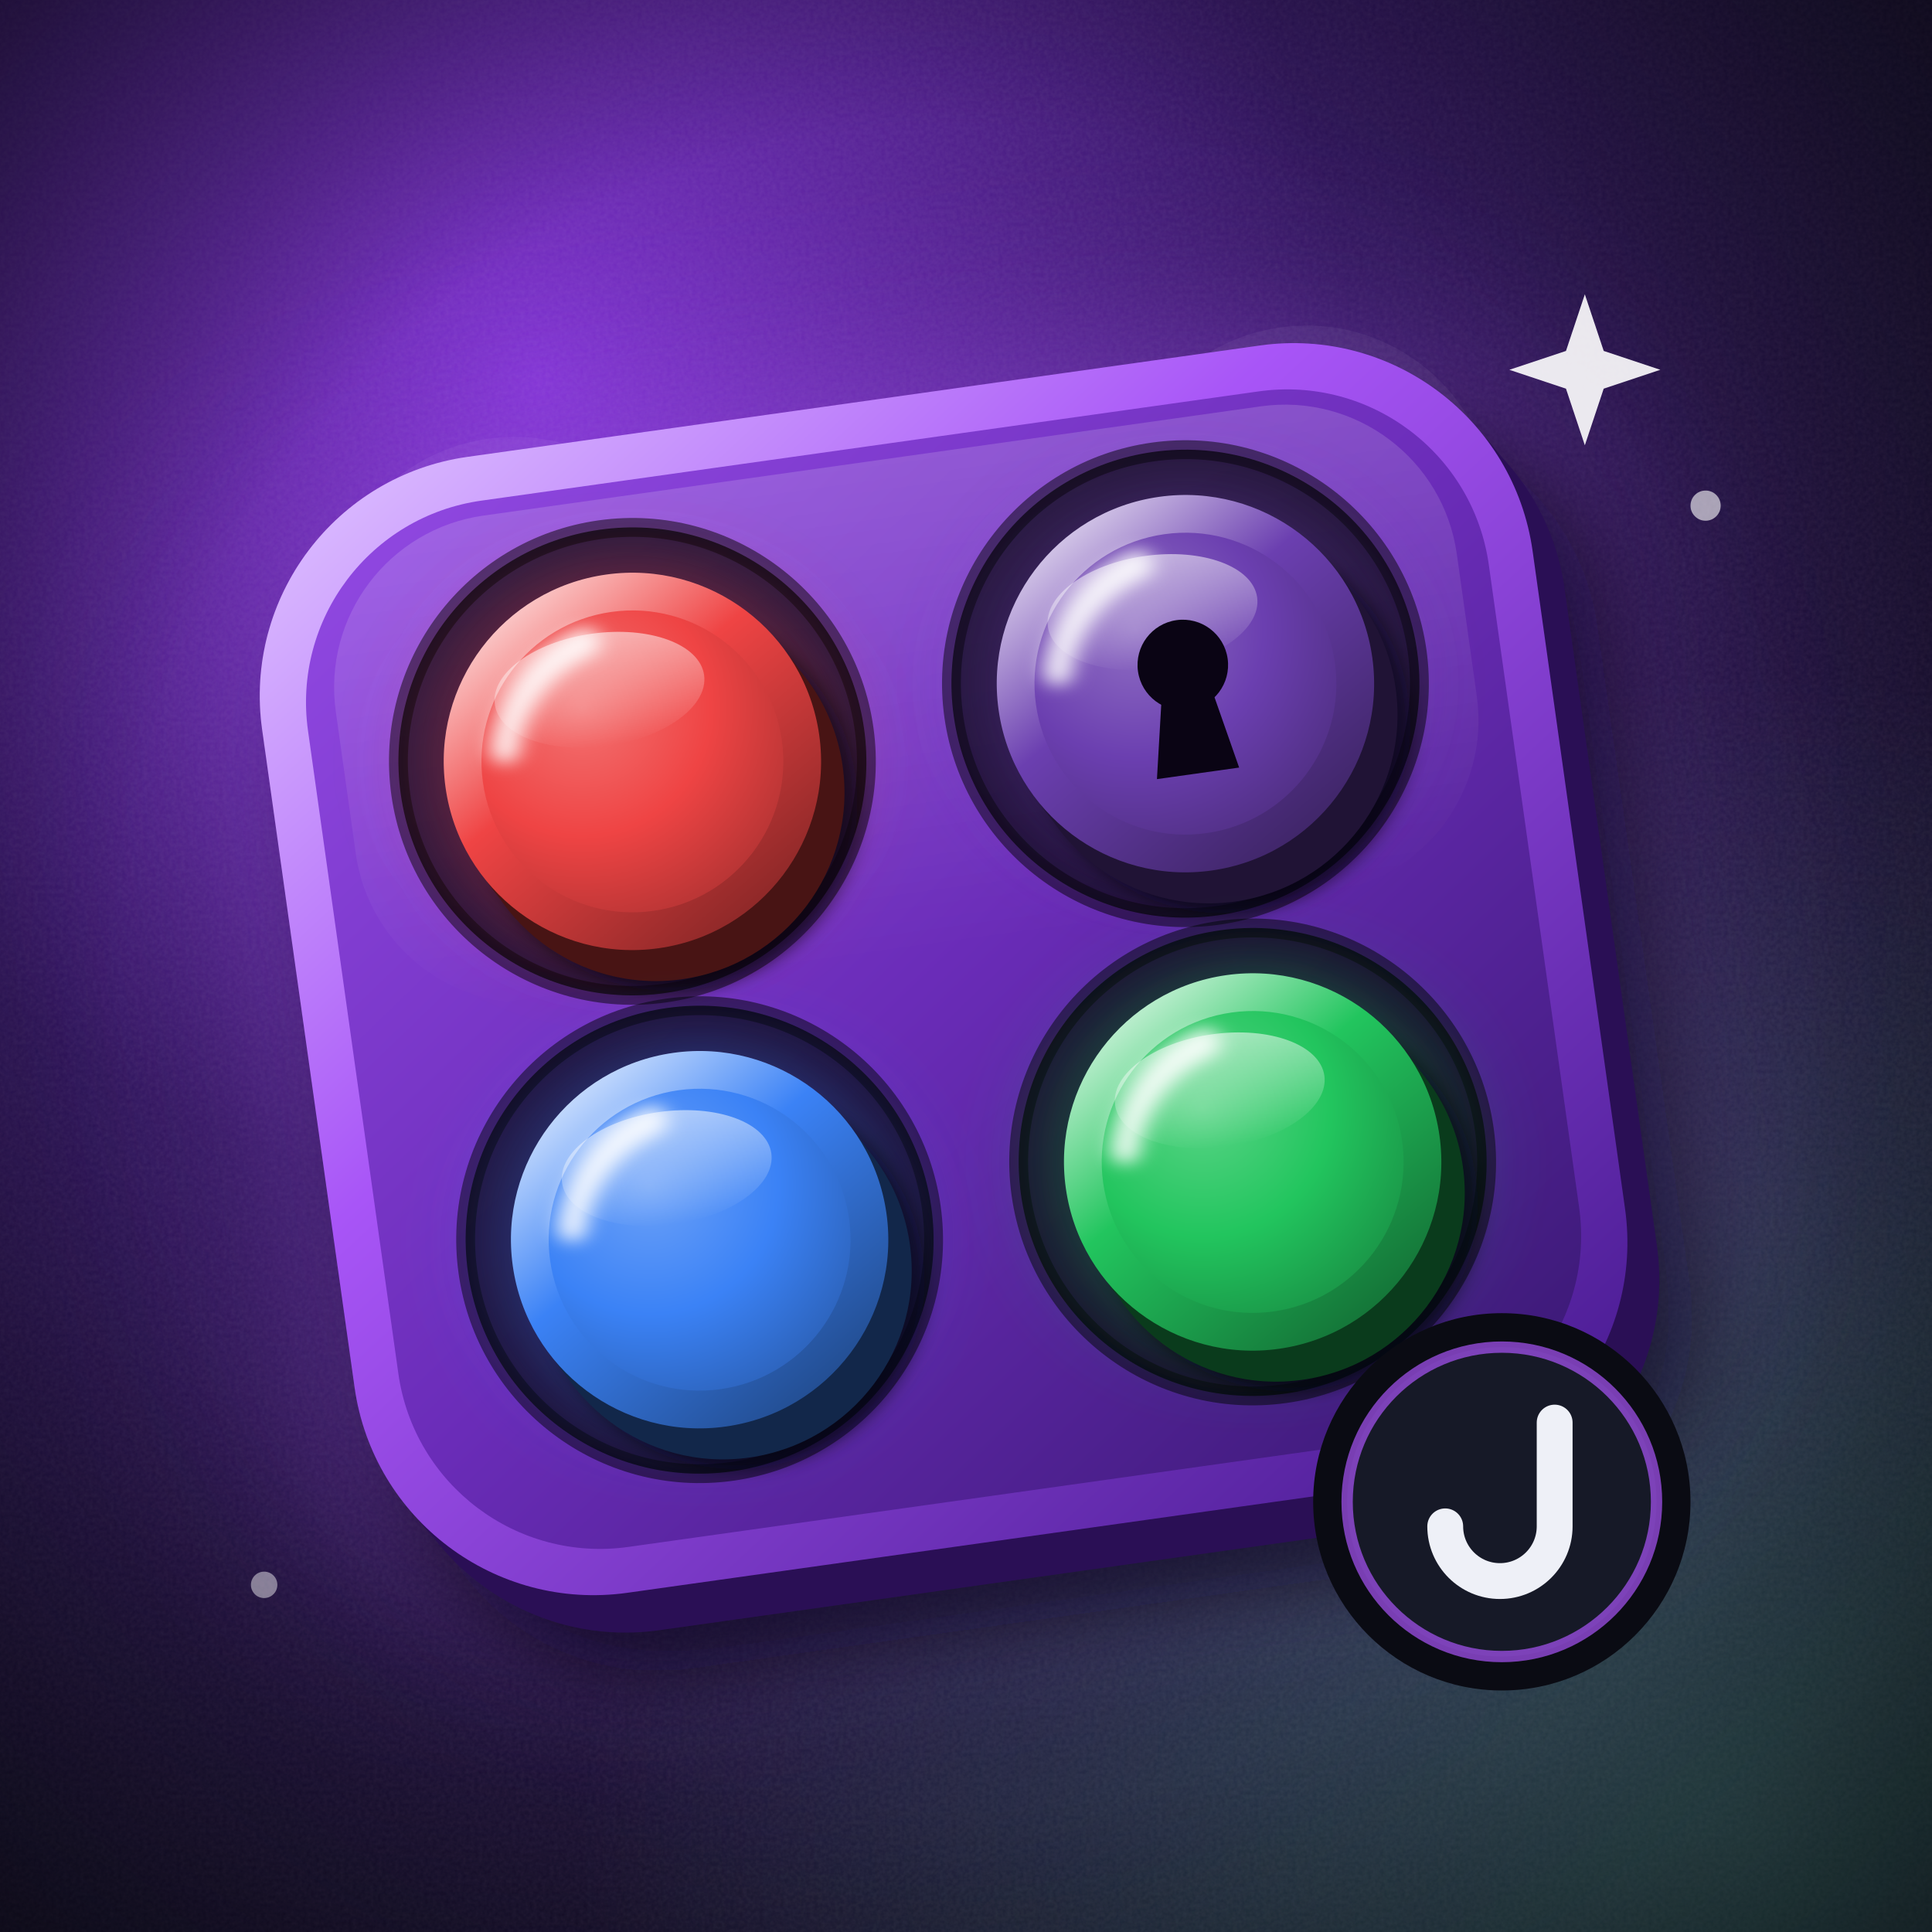
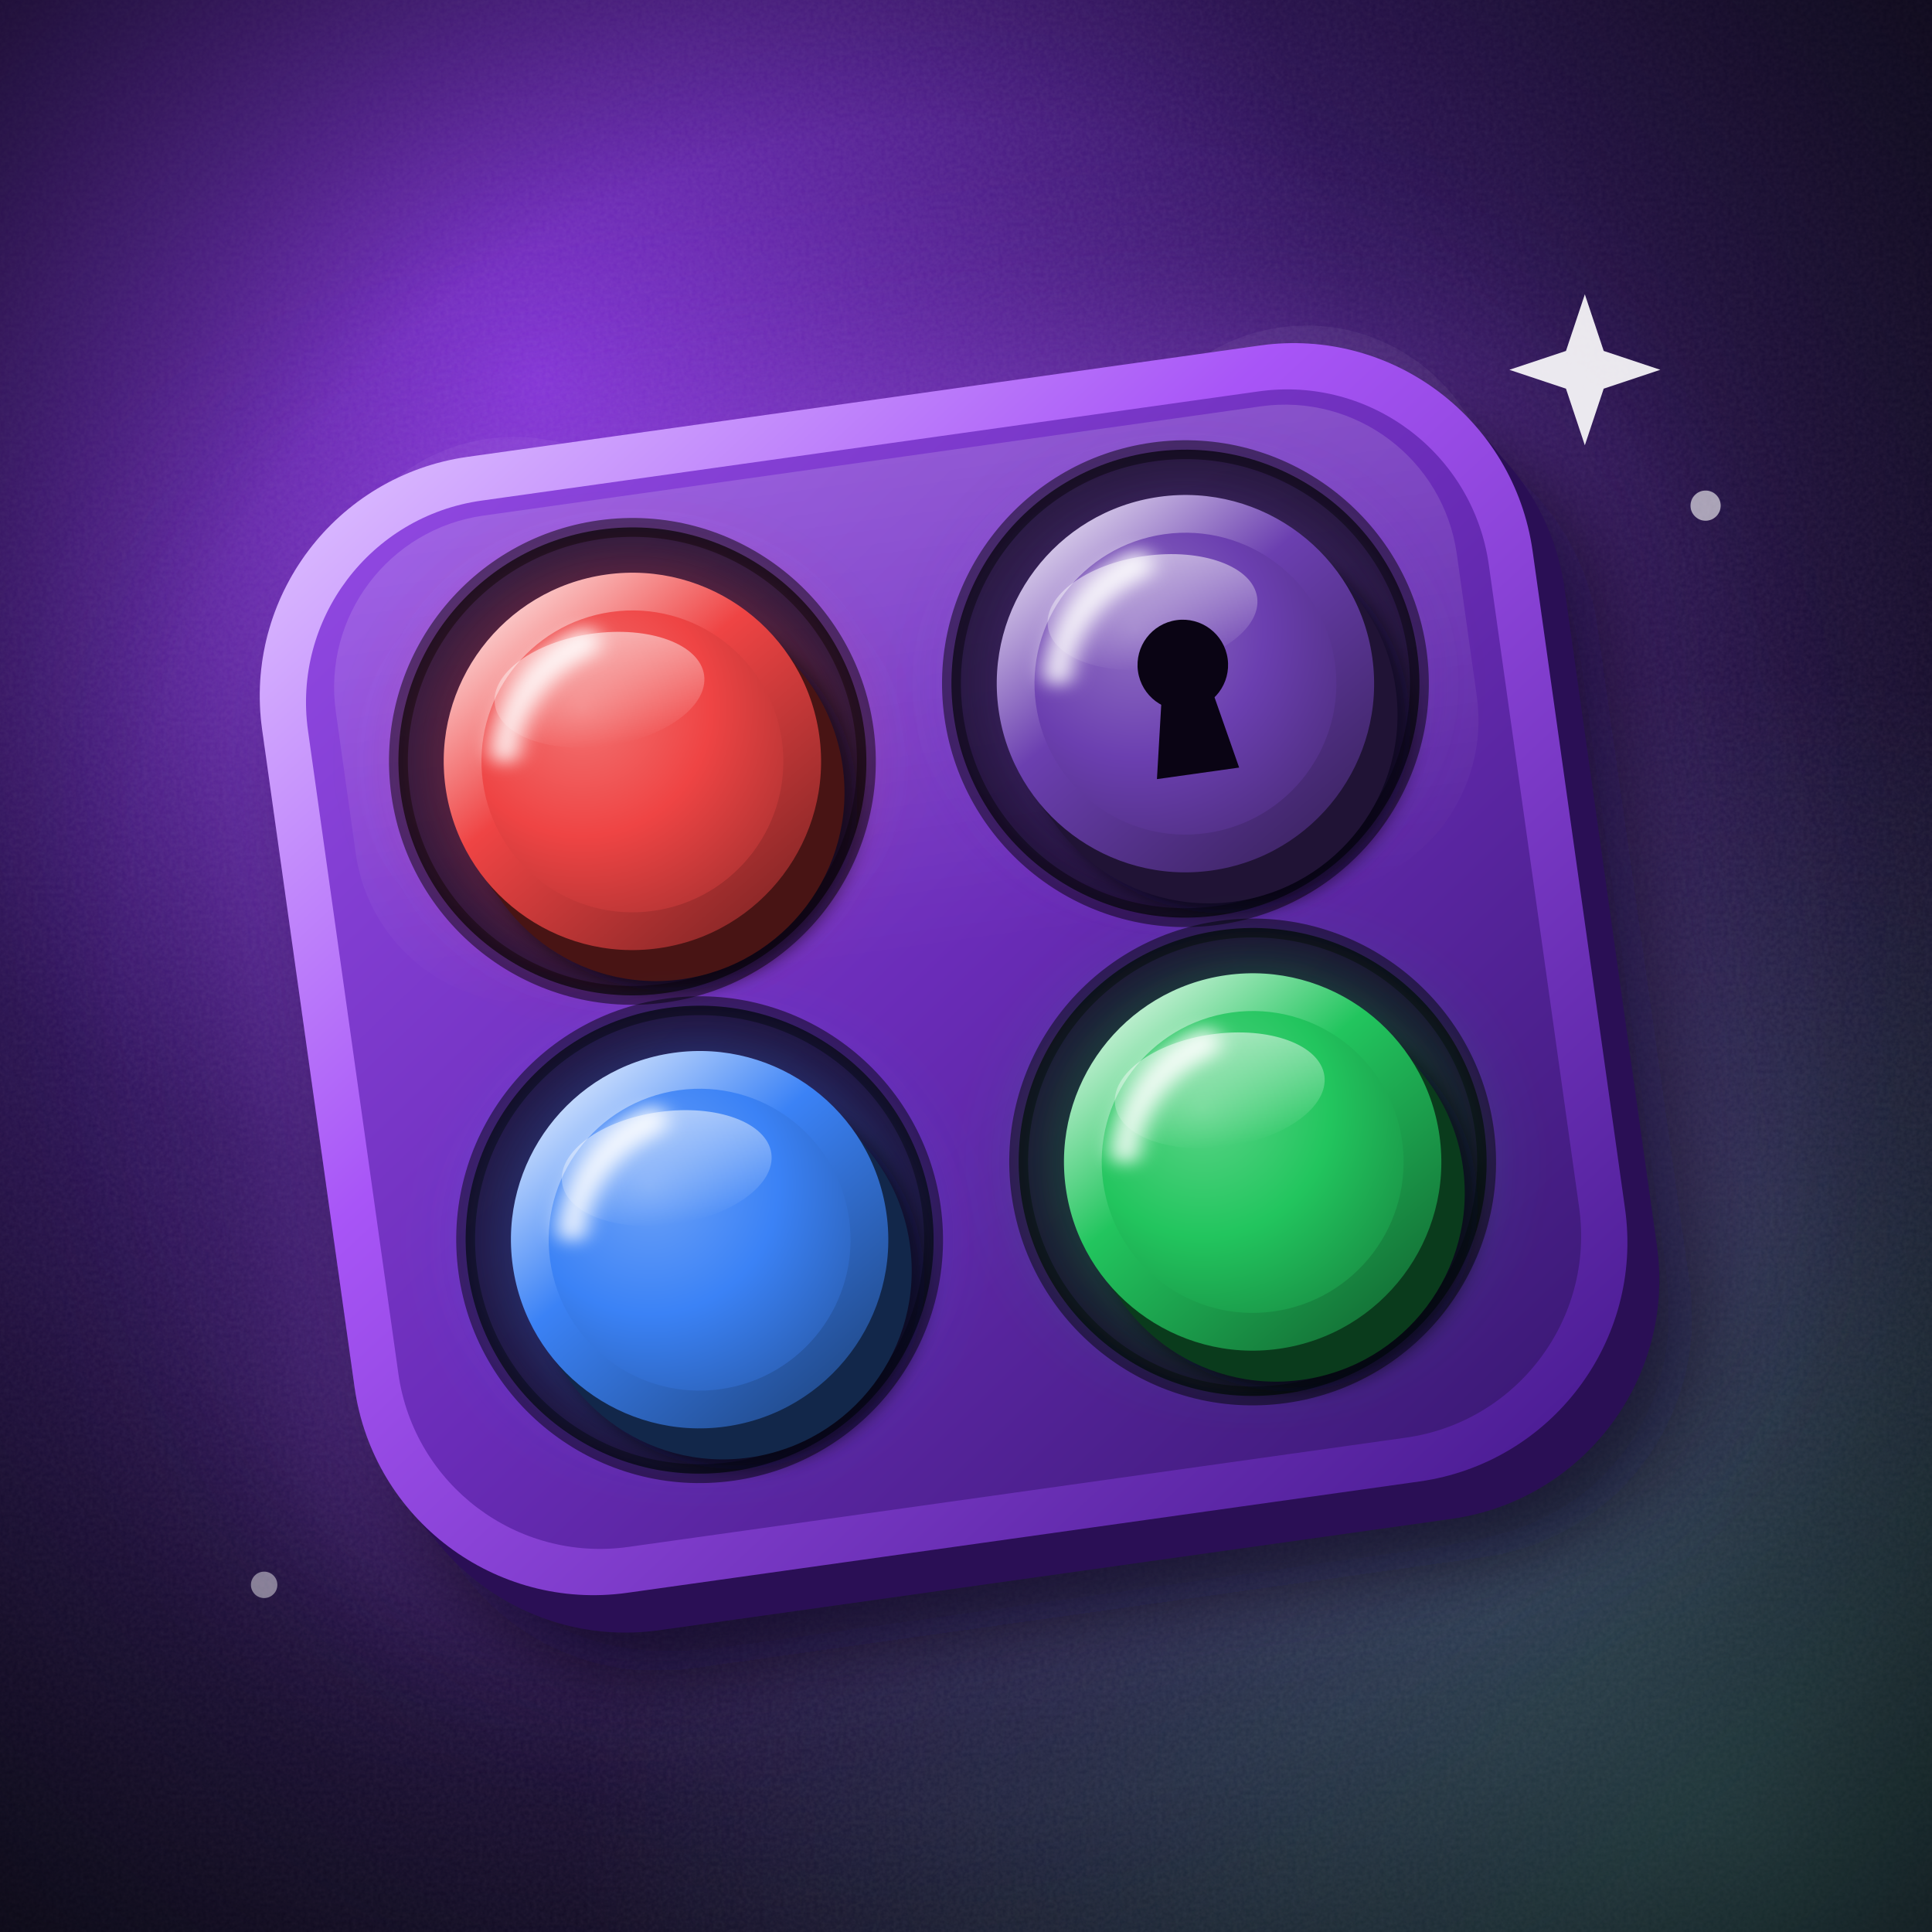
<svg xmlns="http://www.w3.org/2000/svg" viewBox="0 0 512 512" width="512" height="512" role="img" aria-label="Typecrack">
  <defs>
    <radialGradient id="ground" cx="0.28" cy="0.2" r="1">
      <stop offset="0" stop-color="#7e30d1" />
      <stop offset="0.42" stop-color="#2d1259" />
      <stop offset="1" stop-color="#0a0b13" />
    </radialGradient>
    <radialGradient id="rim" cx="0.9" cy="0.95" r="0.6">
      <stop offset="0" stop-color="#6fdcc8" stop-opacity="0.3" />
      <stop offset="1" stop-color="#6fdcc8" stop-opacity="0" />
    </radialGradient>
    <radialGradient id="vignette" cx="0.5" cy="0.5" r="0.72">
      <stop offset="0.6" stop-color="#05060c" stop-opacity="0" />
      <stop offset="1" stop-color="#05060c" stop-opacity="0.6" />
    </radialGradient>
    <linearGradient id="tray-edge" x1="0.1" y1="0" x2="0.9" y2="1">
      <stop offset="0" stop-color="#d9b8ff" />
      <stop offset="0.35" stop-color="#a855f7" />
      <stop offset="1" stop-color="#4c1d95" />
    </linearGradient>
    <linearGradient id="tray-face" x1="0.1" y1="0" x2="0.9" y2="1">
      <stop offset="0" stop-color="#8f47e0" />
      <stop offset="0.5" stop-color="#6a2cb8" />
      <stop offset="1" stop-color="#3d1a78" />
    </linearGradient>
    <linearGradient id="gloss" x1="0" y1="0" x2="0" y2="1">
      <stop offset="0" stop-color="#ffffff" stop-opacity="0.55" />
      <stop offset="1" stop-color="#ffffff" stop-opacity="0" />
    </linearGradient>
    <linearGradient id="r-e" x1="0.2" y1="0.05" x2="0.8" y2="1">
      <stop offset="0" stop-color="#fbd0d0" />
      <stop offset="0.38" stop-color="#ef4444" />
      <stop offset="1" stop-color="#832525" />
    </linearGradient>
    <radialGradient id="r-f" cx="0.36" cy="0.3" r="0.85">
      <stop offset="0" stop-color="#f37373" />
      <stop offset="0.5" stop-color="#ef4444" />
      <stop offset="1" stop-color="#a73030" />
    </radialGradient>
    <linearGradient id="a-e" x1="0.2" y1="0.05" x2="0.8" y2="1">
      <stop offset="0" stop-color="#dacfeb" />
      <stop offset="0.38" stop-color="#6b3fb0" />
      <stop offset="1" stop-color="#3b2361" />
    </linearGradient>
    <radialGradient id="a-f" cx="0.36" cy="0.3" r="0.85">
      <stop offset="0" stop-color="#906fc4" />
      <stop offset="0.5" stop-color="#6b3fb0" />
      <stop offset="1" stop-color="#4b2c7b" />
    </radialGradient>
    <linearGradient id="b-e" x1="0.2" y1="0.05" x2="0.8" y2="1">
      <stop offset="0" stop-color="#cee0fd" />
      <stop offset="0.38" stop-color="#3b82f6" />
      <stop offset="1" stop-color="#204887" />
    </linearGradient>
    <radialGradient id="b-f" cx="0.36" cy="0.3" r="0.85">
      <stop offset="0" stop-color="#6ca1f8" />
      <stop offset="0.5" stop-color="#3b82f6" />
      <stop offset="1" stop-color="#295bac" />
    </radialGradient>
    <linearGradient id="g-e" x1="0.2" y1="0.05" x2="0.8" y2="1">
      <stop offset="0" stop-color="#c8f1d7" />
      <stop offset="0.38" stop-color="#22c55e" />
      <stop offset="1" stop-color="#136c34" />
    </linearGradient>
    <radialGradient id="g-f" cx="0.36" cy="0.3" r="0.85">
      <stop offset="0" stop-color="#59d486" />
      <stop offset="0.5" stop-color="#22c55e" />
      <stop offset="1" stop-color="#188a42" />
    </radialGradient>
    <filter id="blur-xl" x="-50%" y="-50%" width="200%" height="200%">
      <feGaussianBlur stdDeviation="30" />
    </filter>
    <filter id="blur-m" x="-50%" y="-50%" width="200%" height="200%">
      <feGaussianBlur stdDeviation="11" />
    </filter>
    <filter id="blur-s" x="-50%" y="-50%" width="200%" height="200%">
      <feGaussianBlur stdDeviation="2.4" />
    </filter>
    <filter id="grain" x="0" y="0" width="100%" height="100%">
      <feTurbulence type="fractalNoise" baseFrequency="0.9" numOctaves="2" seed="7" />
      <feColorMatrix values="0 0 0 0 1  0 0 0 0 1  0 0 0 0 1  0 0 0 0.07 0" />
    </filter>
  </defs>
  <rect width="512" height="512" fill="url(#ground)" />
  <rect width="512" height="512" fill="url(#rim)" />
  <g fill="none" stroke="#ffffff" stroke-opacity="0.055" stroke-width="12" stroke-linecap="round" transform="rotate(-8 256 256)">
    <circle cx="150" cy="150" r="44" />
    <circle cx="362" cy="150" r="44" />
    <circle cx="150" cy="362" r="44" />
    <circle cx="362" cy="362" r="44" />
  </g>
  <rect width="512" height="512" filter="url(#grain)" />
  <rect width="512" height="512" fill="url(#vignette)" />
  <g transform="rotate(-8 256 256)">
    <rect x="80" y="104" width="340" height="304" rx="64" fill="#a855f7" opacity="0.42" filter="url(#blur-xl)" />
    <rect x="80" y="104" width="340" height="304" rx="64" fill="#04050a" opacity="0.6" transform="translate(14 22)" filter="url(#blur-m)" />
    <rect x="80" y="104" width="340" height="304" rx="64" fill="#2a0f55" transform="translate(7 11)" />
    <rect x="80" y="104" width="340" height="304" rx="64" fill="#2a0f55" transform="translate(3.5 5.5)" />
    <rect x="80" y="104" width="340" height="304" rx="64" fill="url(#tray-edge)" />
    <rect x="92" y="116" width="316" height="280" rx="54" fill="url(#tray-face)" />
    <rect x="100" y="120" width="300" height="130" rx="46" fill="url(#gloss)" opacity="0.28" />
    <g>
      <circle cx="176" cy="190" r="62" fill="#04050a" fill-opacity="0.75" />
      <circle cx="176" cy="190" r="62" fill="none" stroke="#000" stroke-opacity="0.5" stroke-width="5" />
      <circle cx="176" cy="190" r="52" fill="#ef4444" opacity="0.4" filter="url(#blur-m)" />
      <circle cx="184" cy="202" r="50" fill="#04050a" opacity="0.6" filter="url(#blur-s)" />
      <circle cx="181" cy="199" r="50" fill="#481414" />
      <circle cx="178.5" cy="194.5" r="50" fill="#481414" />
      <circle cx="176" cy="190" r="50" fill="url(#r-e)" />
      <circle cx="176" cy="190" r="40" fill="url(#r-f)" />
      <ellipse cx="170" cy="170" rx="28" ry="15" fill="url(#gloss)" />
      <path d="M143 182A36 36 0 0 1 168 157" fill="none" stroke="#fff" stroke-opacity="0.85" stroke-width="8" stroke-linecap="round" filter="url(#blur-s)" />
    </g>
    <g>
      <circle cx="324" cy="190" r="62" fill="#04050a" fill-opacity="0.75" />
      <circle cx="324" cy="190" r="62" fill="none" stroke="#000" stroke-opacity="0.5" stroke-width="5" />
      <circle cx="324" cy="190" r="52" fill="#6b3fb0" opacity="0.4" filter="url(#blur-m)" />
      <circle cx="332" cy="202" r="50" fill="#04050a" opacity="0.6" filter="url(#blur-s)" />
      <circle cx="329" cy="199" r="50" fill="#201335" />
      <circle cx="326.5" cy="194.5" r="50" fill="#201335" />
      <circle cx="324" cy="190" r="50" fill="url(#a-e)" />
      <circle cx="324" cy="190" r="40" fill="url(#a-f)" />
      <ellipse cx="318" cy="170" rx="28" ry="15" fill="url(#gloss)" />
      <path d="M291 182A36 36 0 0 1 316 157" fill="none" stroke="#fff" stroke-opacity="0.85" stroke-width="8" stroke-linecap="round" filter="url(#blur-s)" />
      <circle cx="324" cy="185" r="12" fill="#0a0414" />
      <path d="M318 189h12l5 25h-22z" fill="#0a0414" />
    </g>
    <g>
      <circle cx="176" cy="318" r="62" fill="#04050a" fill-opacity="0.75" />
      <circle cx="176" cy="318" r="62" fill="none" stroke="#000" stroke-opacity="0.5" stroke-width="5" />
      <circle cx="176" cy="318" r="52" fill="#3b82f6" opacity="0.4" filter="url(#blur-m)" />
      <circle cx="184" cy="330" r="50" fill="#04050a" opacity="0.6" filter="url(#blur-s)" />
      <circle cx="181" cy="327" r="50" fill="#12274a" />
      <circle cx="178.5" cy="322.5" r="50" fill="#12274a" />
      <circle cx="176" cy="318" r="50" fill="url(#b-e)" />
      <circle cx="176" cy="318" r="40" fill="url(#b-f)" />
      <ellipse cx="170" cy="298" rx="28" ry="15" fill="url(#gloss)" />
      <path d="M143 310A36 36 0 0 1 168 285" fill="none" stroke="#fff" stroke-opacity="0.85" stroke-width="8" stroke-linecap="round" filter="url(#blur-s)" />
    </g>
    <g>
      <circle cx="324" cy="318" r="62" fill="#04050a" fill-opacity="0.75" />
      <circle cx="324" cy="318" r="62" fill="none" stroke="#000" stroke-opacity="0.5" stroke-width="5" />
      <circle cx="324" cy="318" r="52" fill="#22c55e" opacity="0.4" filter="url(#blur-m)" />
      <circle cx="332" cy="330" r="50" fill="#04050a" opacity="0.6" filter="url(#blur-s)" />
      <circle cx="329" cy="327" r="50" fill="#0a3b1c" />
      <circle cx="326.5" cy="322.5" r="50" fill="#0a3b1c" />
      <circle cx="324" cy="318" r="50" fill="url(#g-e)" />
      <circle cx="324" cy="318" r="40" fill="url(#g-f)" />
      <ellipse cx="318" cy="298" rx="28" ry="15" fill="url(#gloss)" />
      <path d="M291 310A36 36 0 0 1 316 285" fill="none" stroke="#fff" stroke-opacity="0.85" stroke-width="8" stroke-linecap="round" filter="url(#blur-s)" />
    </g>
  </g>
  <g fill="#ffffff">
    <path d="M420 78l5 15 15 5-15 5-5 15-5-15-15-5 15-5z" opacity="0.9" />
    <circle cx="452" cy="134" r="4" opacity="0.6" />
    <circle cx="70" cy="420" r="3.5" opacity="0.45" />
  </g>
-   <g transform="translate(398 398)">
-     <circle r="50" fill="#0a0b13" />
-     <circle r="41" fill="#161927" />
-     <circle r="41" fill="none" stroke="#a855f7" stroke-opacity="0.7" stroke-width="3" />
-     <path d="M7 -22V5.5a14.5 14.5 0 0 1-29 0" fill="none" stroke="#eef0f7" stroke-width="9.5" stroke-linecap="round" transform="translate(7 1)" />
-   </g>
</svg>
